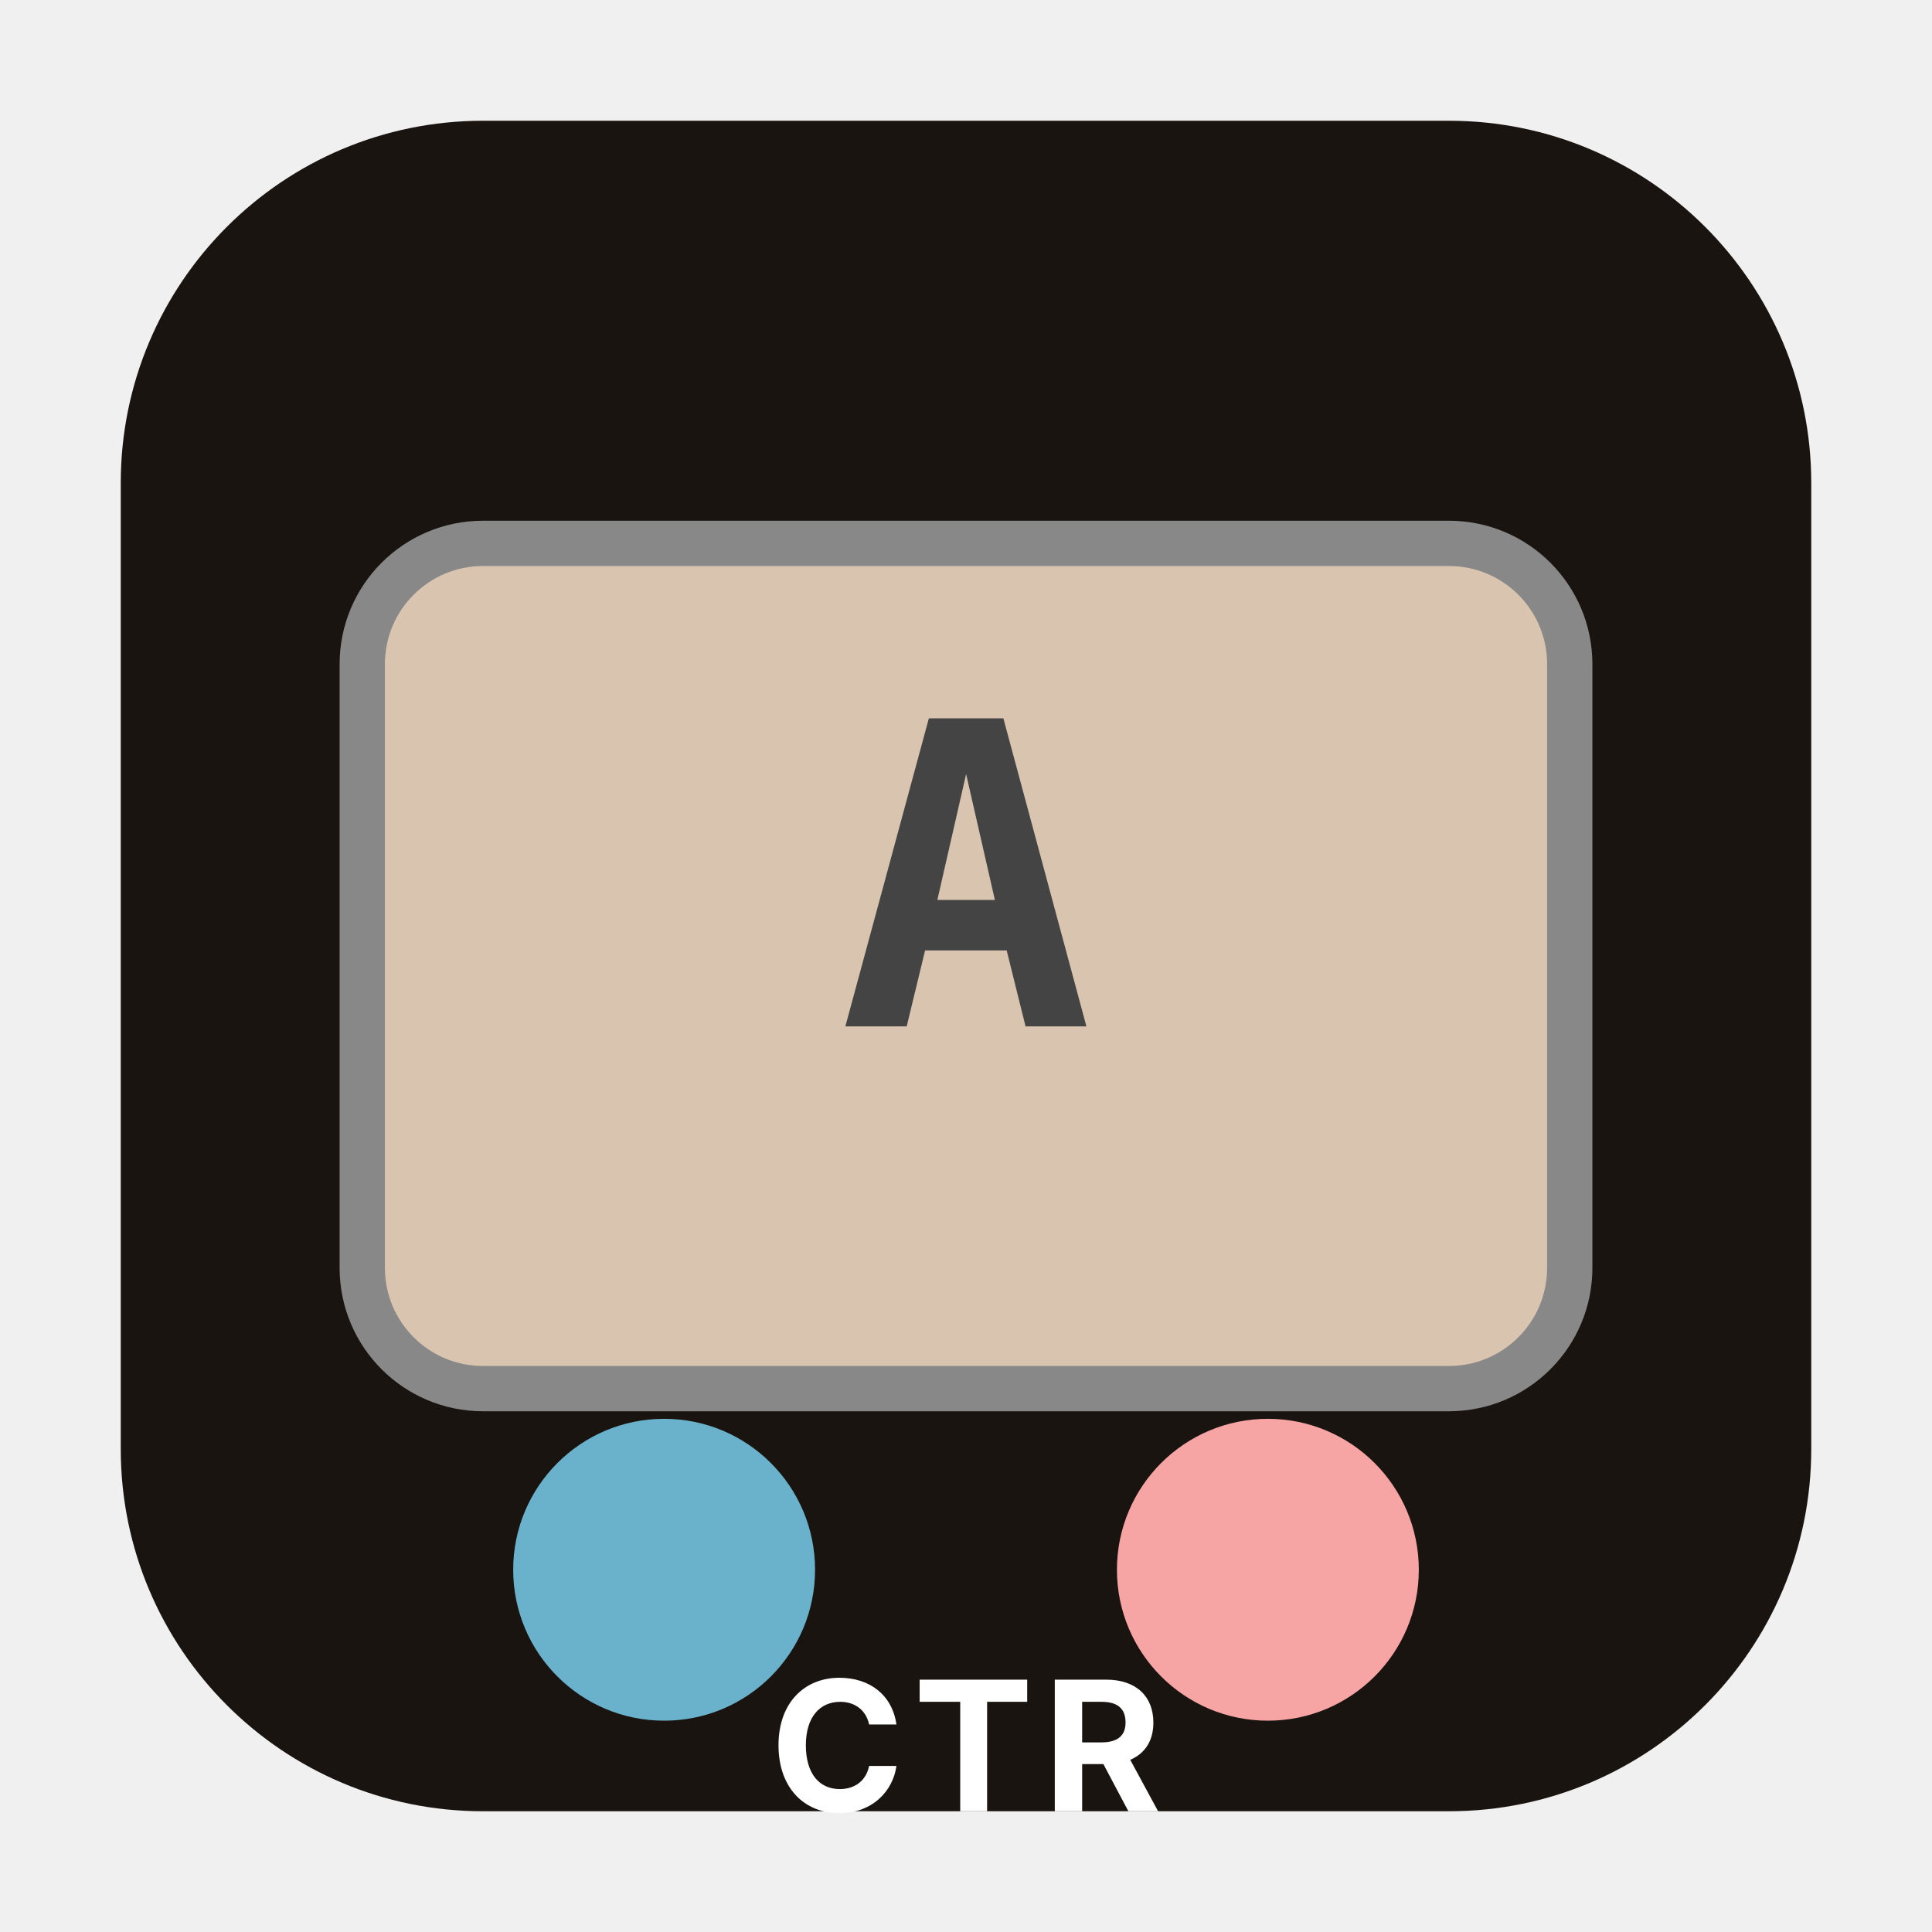
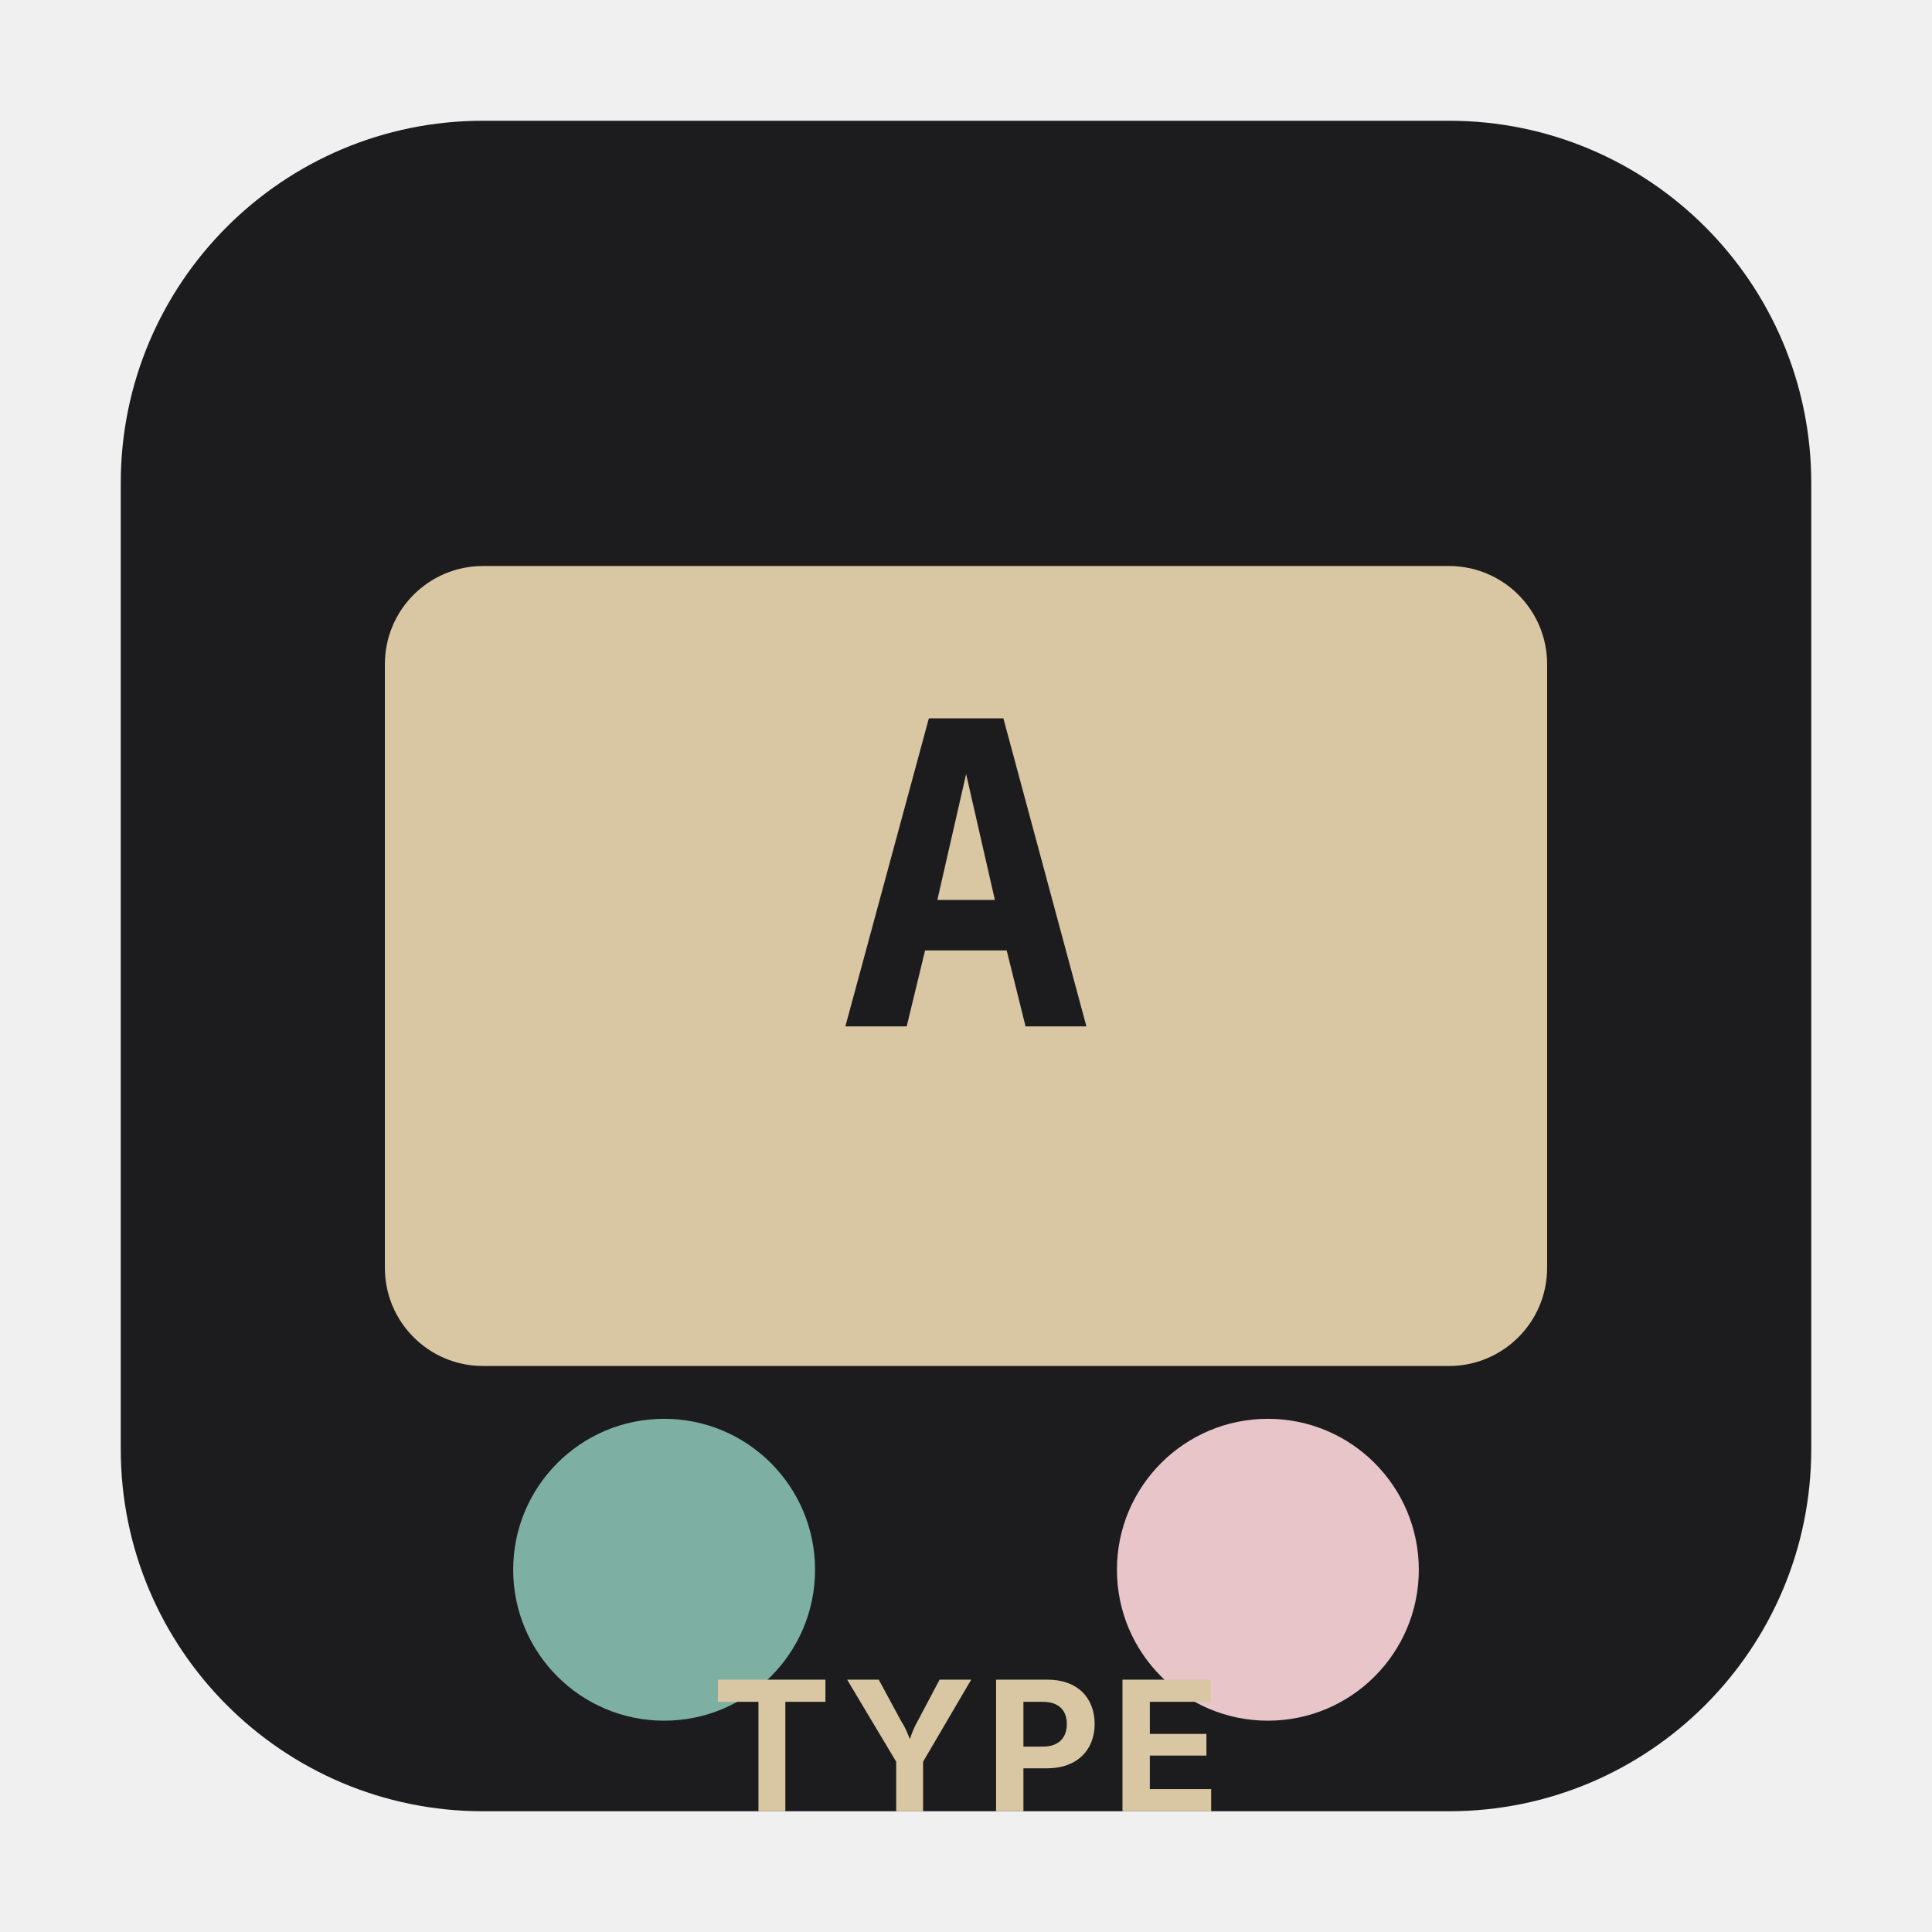
<svg xmlns="http://www.w3.org/2000/svg" viewBox="0 0 64 64" role="img" aria-labelledby="svg-minipictogram-ctr-title svg-minipictogram-ctr-desc">
-   <rect x="4" y="4" width="56" height="56" rx="12" ry="12" fill="#1a1410" aria-hidden="true" />
-   <rect x="12" y="18" width="40" height="28" rx="4" fill="#d9c4b0" stroke="#888" stroke-width="1.5" />
-   <text x="32" y="34" text-anchor="middle" font-family="monospace" font-size="14" font-weight="700" fill="#444">A</text>
-   <circle cx="22" cy="52" r="5" fill="#6ab2cc" />
-   <circle cx="42" cy="52" r="5" fill="#f7a4a4" />
-   <text x="32" y="60" text-anchor="middle" font-family="-apple-system, BlinkMacSystemFont, 'Segoe UI', sans-serif" font-size="6" font-weight="700" letter-spacing="0.3" fill="#FFFFFF">CTR</text>
+   <rect x="4" y="4" width="56" height="56" rx="12" ry="12" fill="#1C1C1E" aria-hidden="true" />
+   <rect x="12" y="18" width="40" height="28" rx="4" fill="#D9C7A3" stroke="#1C1C1E" stroke-width="1.5" />
+   <text x="32" y="34" text-anchor="middle" font-family="monospace" font-size="14" font-weight="700" fill="#1C1C1E">A</text>
+   <circle cx="22" cy="52" r="5" fill="#7DAFA3" />
+   <circle cx="42" cy="52" r="5" fill="#E8C5C9" />
+   <text x="32" y="60" text-anchor="middle" font-family="-apple-system, BlinkMacSystemFont, 'Segoe UI', sans-serif" font-size="6" font-weight="700" letter-spacing="0.3" fill="#D9C7A3">TYPE</text>
</svg>
